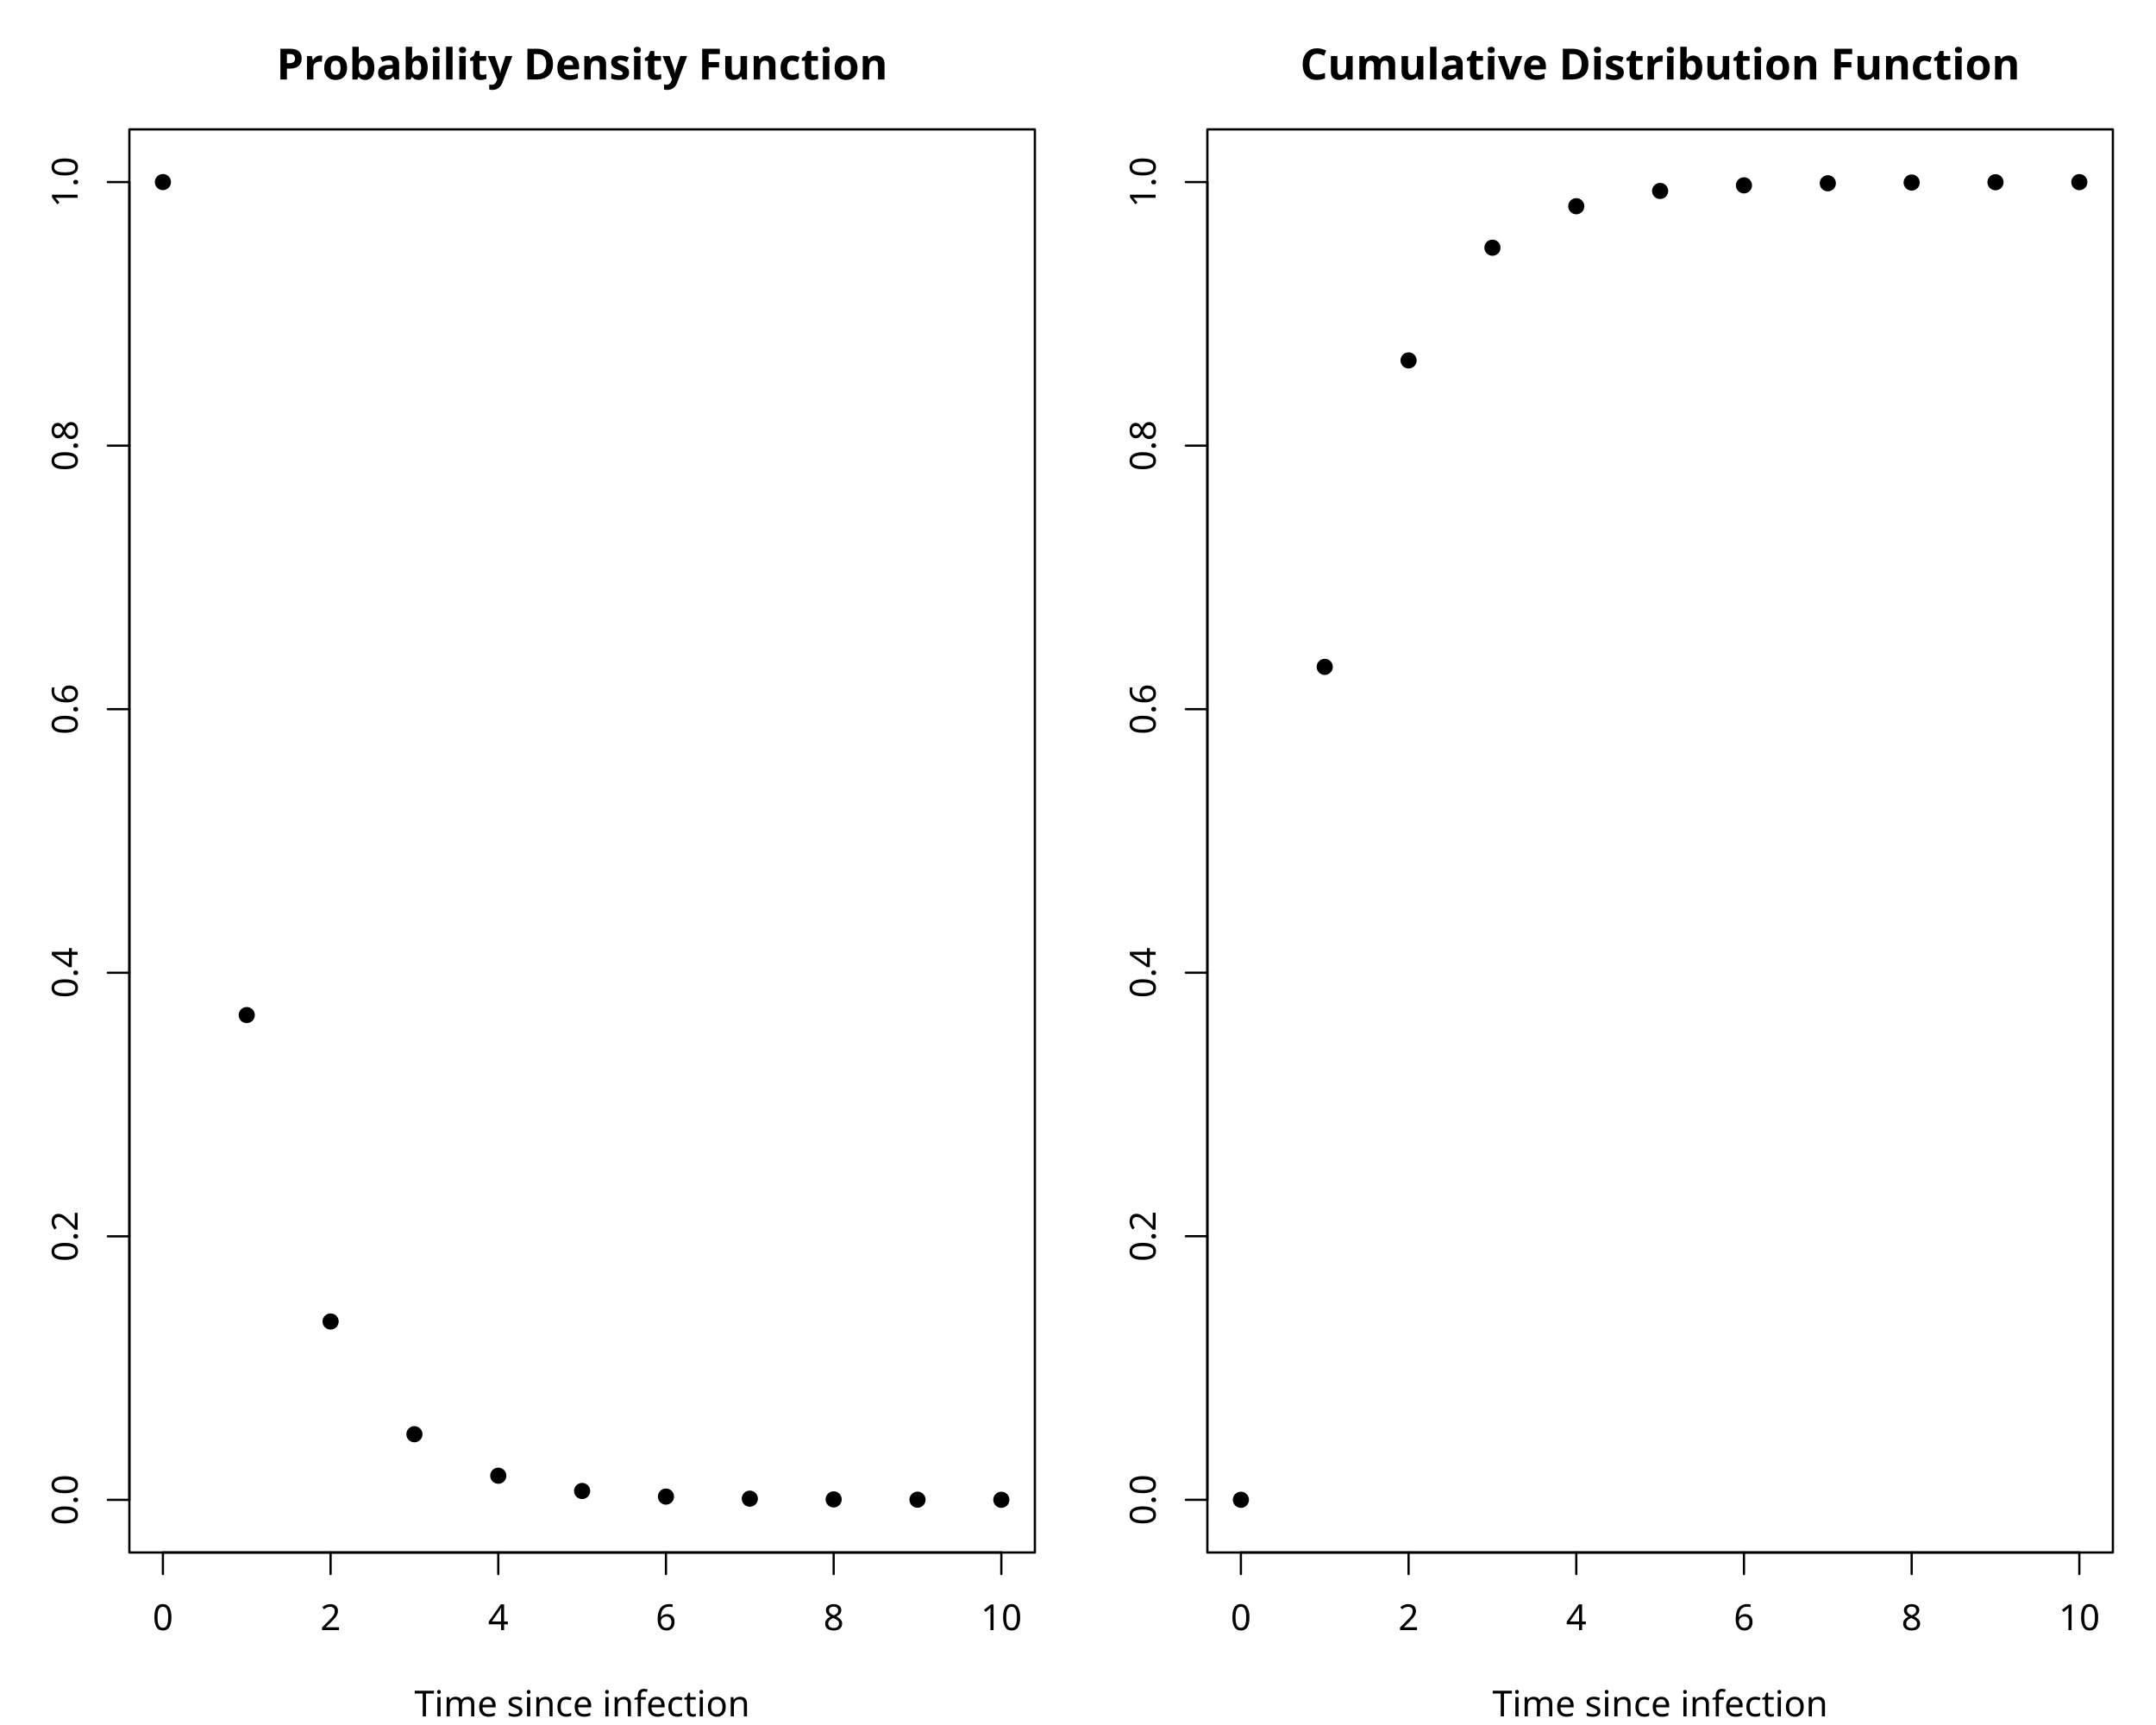
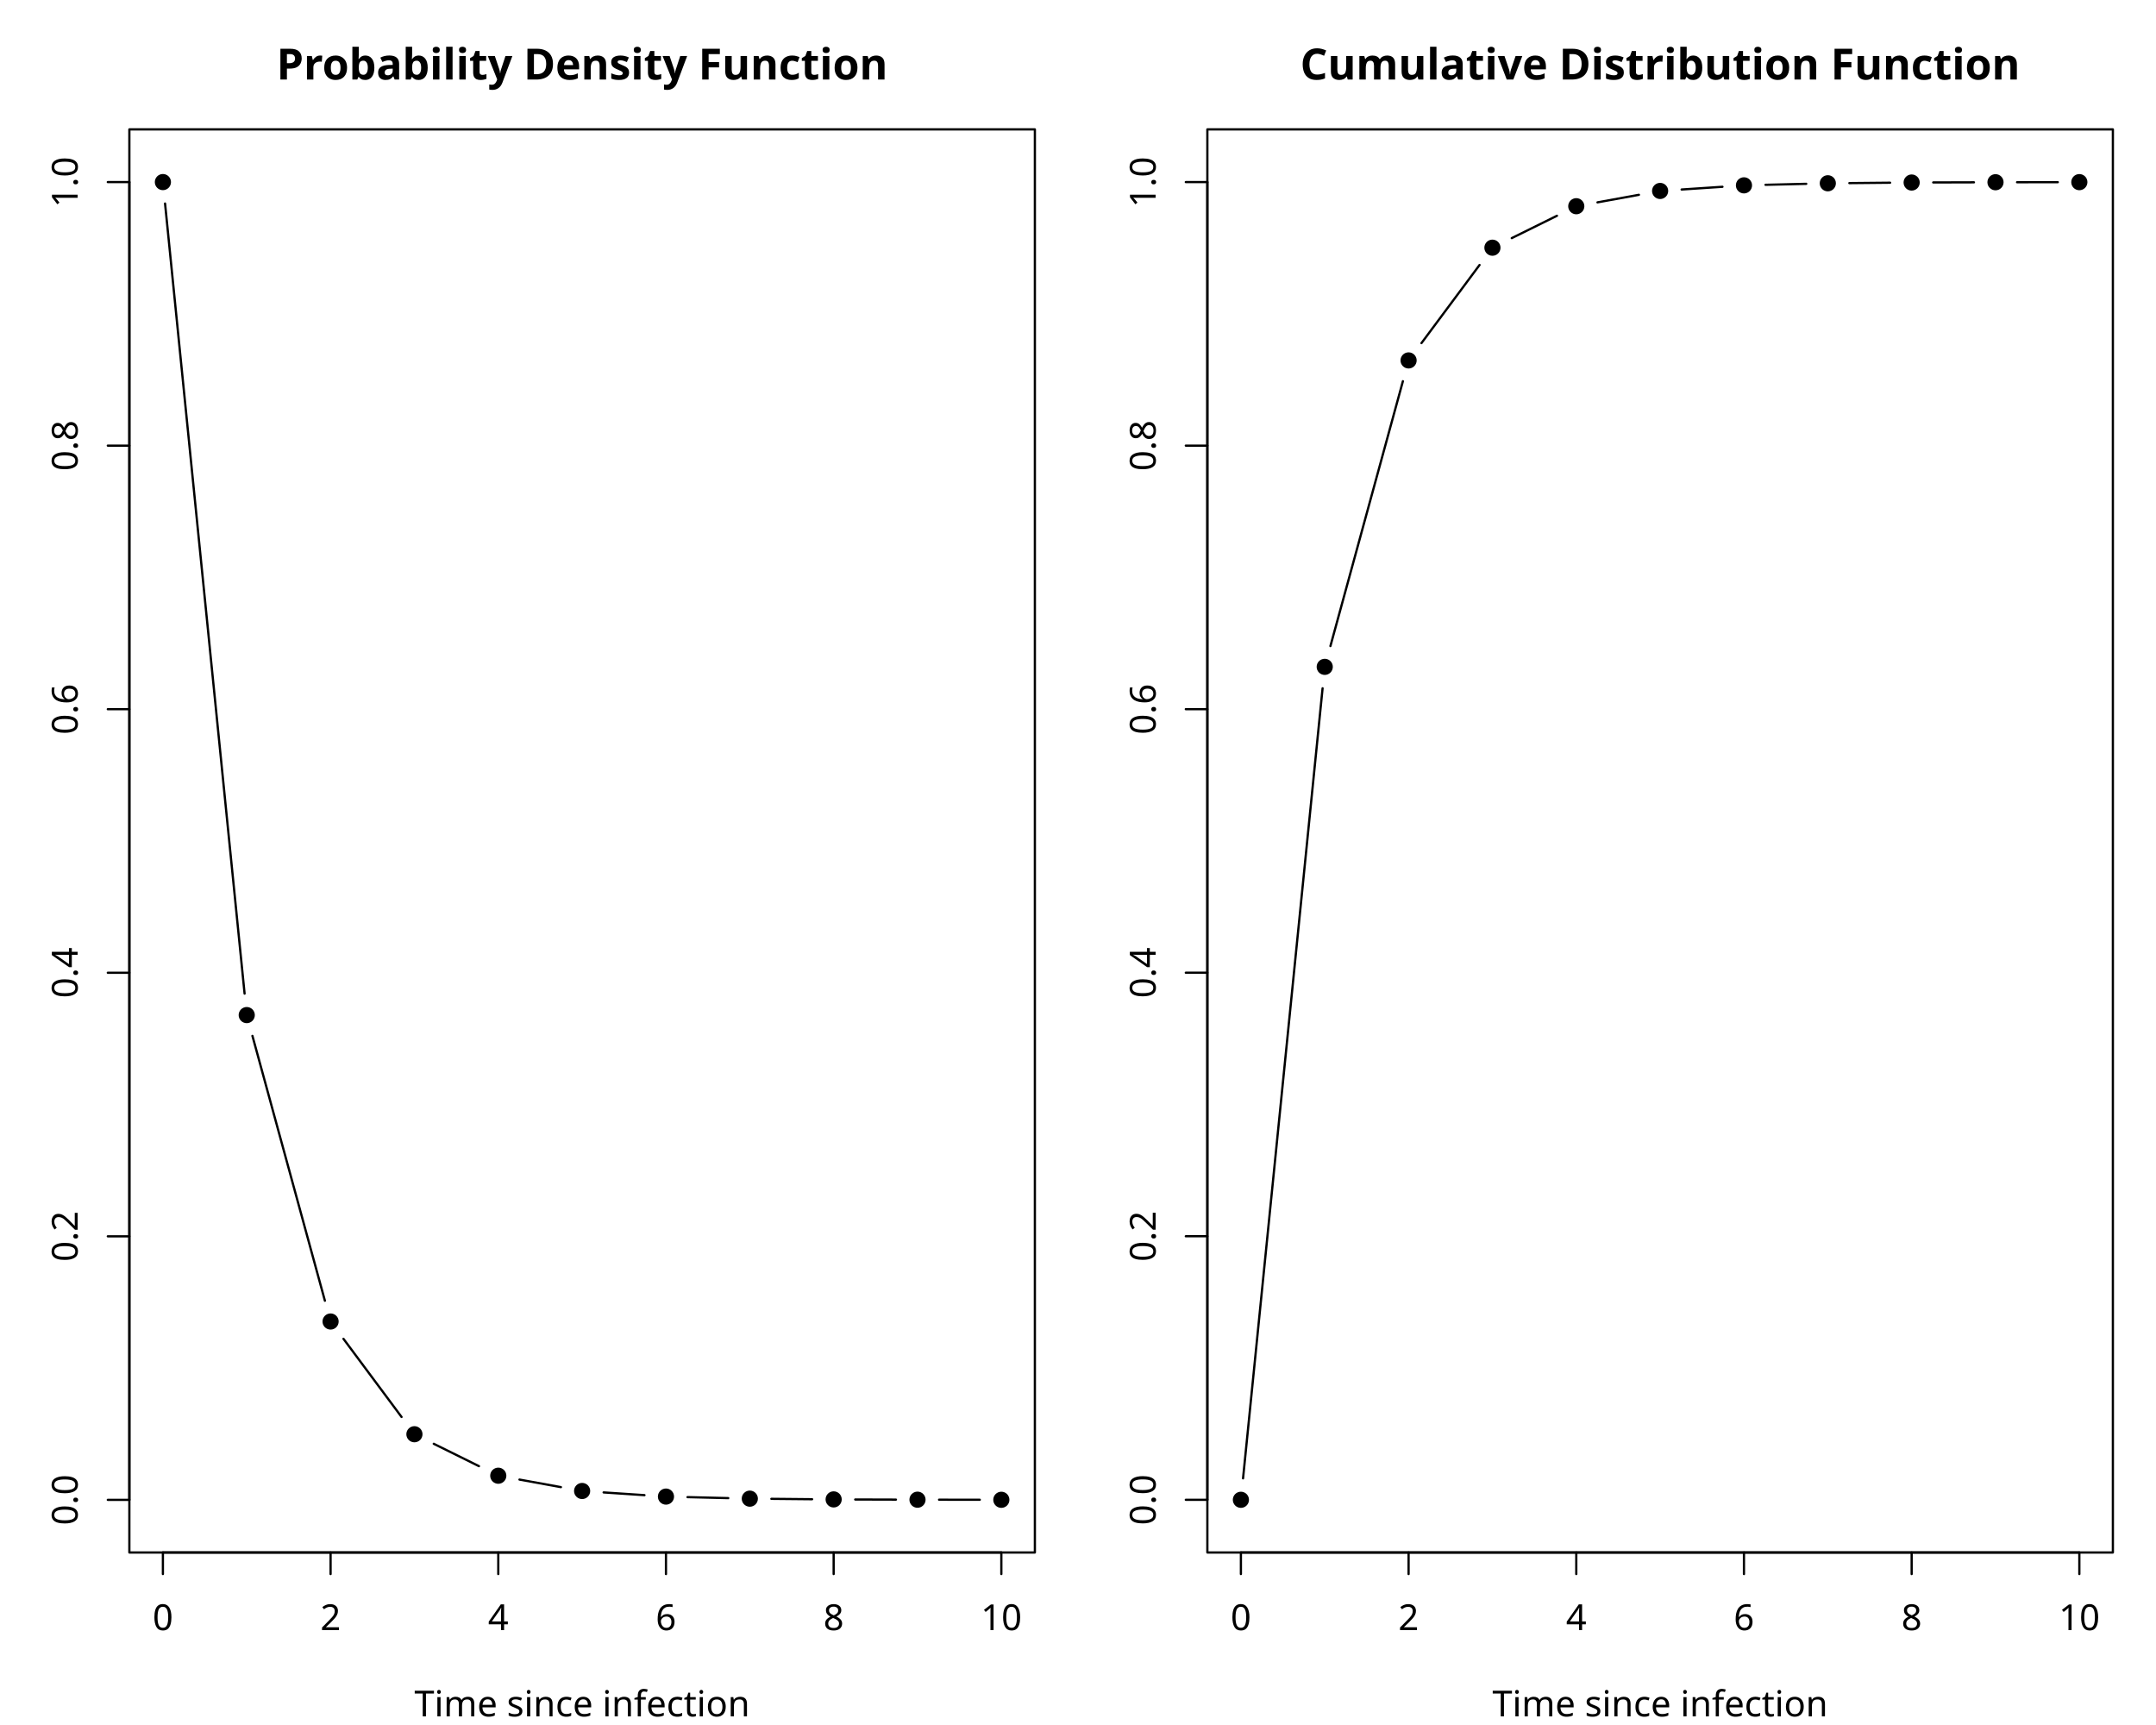
<svg xmlns="http://www.w3.org/2000/svg" class="svglite" data-engine-version="2.0" width="720.00pt" height="576.00pt" viewBox="0 0 720.00 576.00">
  <defs>
    <style type="text/css">
    .svglite line, .svglite polyline, .svglite polygon, .svglite path, .svglite rect, .svglite circle {
      fill: none;
      stroke: #000000;
      stroke-linecap: round;
      stroke-linejoin: round;
      stroke-miterlimit: 10.00;
    }
  </style>
  </defs>
  <rect width="100%" height="100%" style="stroke: none; fill: #FFFFFF;" />
  <defs>
    <clipPath id="cpMC4wMHw3MjAuMDB8MC4wMHw1NzYuMDA=">
      <rect x="0.00" y="0.00" width="720.00" height="576.00" />
    </clipPath>
  </defs>
  <g clip-path="url(#cpMC4wMHw3MjAuMDB8MC4wMHw1NzYuMDA=)">
</g>
  <defs>
    <clipPath id="cpNDMuMjB8MzQ1LjYwfDQzLjIwfDUxOC40MA==">
      <rect x="43.20" y="43.20" width="302.40" height="475.20" />
    </clipPath>
  </defs>
  <g clip-path="url(#cpNDMuMjB8MzQ1LjYwfDQzLjIwfDUxOC40MA==)">
+     <line x1="55.12" y1="67.96" x2="81.68" y2="331.78" style="stroke-width: 0.75;" />
+     <line x1="84.30" y1="345.89" x2="108.50" y2="434.33" style="stroke-width: 0.75;" />
+     <line x1="114.70" y1="447.05" x2="134.10" y2="473.14" style="stroke-width: 0.75;" />
+     <line x1="144.85" y1="482.10" x2="159.95" y2="489.57" style="stroke-width: 0.75;" />
+     <line x1="173.48" y1="494.05" x2="187.32" y2="496.57" style="stroke-width: 0.75;" />
+     <line x1="201.58" y1="498.34" x2="215.22" y2="499.25" style="stroke-width: 0.75;" />
+     <line x1="229.60" y1="499.91" x2="243.20" y2="500.24" style="stroke-width: 0.75;" />
+     <line x1="257.60" y1="500.48" x2="271.20" y2="500.61" style="stroke-width: 0.75;" />
+     <line x1="285.60" y1="500.70" x2="299.20" y2="500.74" style="stroke-width: 0.75;" />
+     <line x1="313.60" y1="500.77" x2="327.20" y2="500.79" style="stroke-width: 0.75;" />
    <circle cx="54.40" cy="60.80" r="2.70" style="stroke-width: 0.75; stroke: none; fill: #000000;" />
    <circle cx="82.40" cy="338.95" r="2.70" style="stroke-width: 0.75; stroke: none; fill: #000000;" />
    <circle cx="110.40" cy="441.27" r="2.70" style="stroke-width: 0.75; stroke: none; fill: #000000;" />
    <circle cx="138.40" cy="478.91" r="2.70" style="stroke-width: 0.75; stroke: none; fill: #000000;" />
    <circle cx="166.40" cy="492.76" r="2.70" style="stroke-width: 0.75; stroke: none; fill: #000000;" />
    <circle cx="194.40" cy="497.86" r="2.70" style="stroke-width: 0.75; stroke: none; fill: #000000;" />
    <circle cx="222.40" cy="499.73" r="2.70" style="stroke-width: 0.75; stroke: none; fill: #000000;" />
    <circle cx="250.40" cy="500.42" r="2.70" style="stroke-width: 0.75; stroke: none; fill: #000000;" />
    <circle cx="278.40" cy="500.67" r="2.70" style="stroke-width: 0.75; stroke: none; fill: #000000;" />
    <circle cx="306.40" cy="500.77" r="2.70" style="stroke-width: 0.75; stroke: none; fill: #000000;" />
    <circle cx="334.40" cy="500.80" r="2.70" style="stroke-width: 0.75; stroke: none; fill: #000000;" />
  </g>
  <g clip-path="url(#cpMC4wMHw3MjAuMDB8MC4wMHw1NzYuMDA=)">
    <line x1="54.40" y1="518.40" x2="334.40" y2="518.40" style="stroke-width: 0.75;" />
    <line x1="54.40" y1="518.40" x2="54.40" y2="525.60" style="stroke-width: 0.75;" />
    <line x1="110.40" y1="518.40" x2="110.40" y2="525.60" style="stroke-width: 0.75;" />
    <line x1="166.40" y1="518.40" x2="166.40" y2="525.60" style="stroke-width: 0.75;" />
    <line x1="222.40" y1="518.40" x2="222.40" y2="525.60" style="stroke-width: 0.75;" />
    <line x1="278.40" y1="518.40" x2="278.40" y2="525.60" style="stroke-width: 0.75;" />
    <line x1="334.40" y1="518.40" x2="334.40" y2="525.60" style="stroke-width: 0.75;" />
    <text x="54.40" y="544.32" text-anchor="middle" style="font-size: 12.00px; font-family: sans;" textLength="6.67px" lengthAdjust="spacingAndGlyphs">0</text>
    <text x="110.40" y="544.32" text-anchor="middle" style="font-size: 12.00px; font-family: sans;" textLength="6.67px" lengthAdjust="spacingAndGlyphs">2</text>
    <text x="166.40" y="544.32" text-anchor="middle" style="font-size: 12.00px; font-family: sans;" textLength="6.67px" lengthAdjust="spacingAndGlyphs">4</text>
    <text x="222.40" y="544.32" text-anchor="middle" style="font-size: 12.00px; font-family: sans;" textLength="6.67px" lengthAdjust="spacingAndGlyphs">6</text>
    <text x="278.40" y="544.32" text-anchor="middle" style="font-size: 12.00px; font-family: sans;" textLength="6.67px" lengthAdjust="spacingAndGlyphs">8</text>
    <text x="334.40" y="544.32" text-anchor="middle" style="font-size: 12.00px; font-family: sans;" textLength="13.35px" lengthAdjust="spacingAndGlyphs">10</text>
    <line x1="43.20" y1="500.82" x2="43.20" y2="60.80" style="stroke-width: 0.75;" />
    <line x1="43.20" y1="500.82" x2="36.00" y2="500.82" style="stroke-width: 0.75;" />
    <line x1="43.20" y1="412.82" x2="36.00" y2="412.82" style="stroke-width: 0.75;" />
    <line x1="43.20" y1="324.81" x2="36.00" y2="324.81" style="stroke-width: 0.75;" />
    <line x1="43.20" y1="236.81" x2="36.00" y2="236.81" style="stroke-width: 0.75;" />
    <line x1="43.20" y1="148.80" x2="36.00" y2="148.80" style="stroke-width: 0.75;" />
    <line x1="43.20" y1="60.80" x2="36.00" y2="60.80" style="stroke-width: 0.75;" />
    <text transform="translate(25.92,500.82) rotate(-90)" text-anchor="middle" style="font-size: 12.00px; font-family: sans;" textLength="16.68px" lengthAdjust="spacingAndGlyphs">0.0</text>
    <text transform="translate(25.92,412.82) rotate(-90)" text-anchor="middle" style="font-size: 12.00px; font-family: sans;" textLength="16.68px" lengthAdjust="spacingAndGlyphs">0.2</text>
    <text transform="translate(25.92,324.81) rotate(-90)" text-anchor="middle" style="font-size: 12.00px; font-family: sans;" textLength="16.68px" lengthAdjust="spacingAndGlyphs">0.4</text>
    <text transform="translate(25.92,236.81) rotate(-90)" text-anchor="middle" style="font-size: 12.00px; font-family: sans;" textLength="16.68px" lengthAdjust="spacingAndGlyphs">0.6</text>
    <text transform="translate(25.92,148.80) rotate(-90)" text-anchor="middle" style="font-size: 12.00px; font-family: sans;" textLength="16.68px" lengthAdjust="spacingAndGlyphs">0.8</text>
    <text transform="translate(25.92,60.80) rotate(-90)" text-anchor="middle" style="font-size: 12.00px; font-family: sans;" textLength="16.68px" lengthAdjust="spacingAndGlyphs">1.0</text>
    <polygon points="43.20,518.40 345.60,518.40 345.60,43.20 43.20,43.20 " style="stroke-width: 0.75; fill: none;" />
  </g>
  <defs>
    <clipPath id="cpMC4wMHwzNjAuMDB8MC4wMHw1NzYuMDA=">
      <rect x="0.00" y="0.00" width="360.00" height="576.00" />
    </clipPath>
  </defs>
  <g clip-path="url(#cpMC4wMHwzNjAuMDB8MC4wMHw1NzYuMDA=)">
    <text x="194.40" y="26.56" text-anchor="middle" style="font-size: 14.40px; font-weight: bold; font-family: sans;" textLength="178.50px" lengthAdjust="spacingAndGlyphs">Probability Density Function</text>
    <text x="194.40" y="573.12" text-anchor="middle" style="font-size: 12.00px; font-family: sans;" textLength="106.06px" lengthAdjust="spacingAndGlyphs">Time since infection</text>
  </g>
  <defs>
    <clipPath id="cpNDAzLjIwfDcwNS42MHw0My4yMHw1MTguNDA=">
      <rect x="403.20" y="43.20" width="302.40" height="475.20" />
    </clipPath>
  </defs>
  <g clip-path="url(#cpNDAzLjIwfDcwNS42MHw0My4yMHw1MTguNDA=)">
+     <line x1="415.12" y1="493.64" x2="441.68" y2="229.83" style="stroke-width: 0.75;" />
+     <line x1="444.30" y1="215.72" x2="468.50" y2="127.29" style="stroke-width: 0.75;" />
+     <line x1="474.70" y1="114.57" x2="494.10" y2="88.48" style="stroke-width: 0.75;" />
+     <line x1="504.85" y1="79.51" x2="519.95" y2="72.05" style="stroke-width: 0.75;" />
+     <line x1="533.48" y1="67.57" x2="547.32" y2="65.05" style="stroke-width: 0.75;" />
+     <line x1="561.58" y1="63.28" x2="575.22" y2="62.37" style="stroke-width: 0.75;" />
+     <line x1="589.60" y1="61.71" x2="603.20" y2="61.38" style="stroke-width: 0.75;" />
+     <line x1="617.60" y1="61.14" x2="631.20" y2="61.01" style="stroke-width: 0.75;" />
+     <line x1="645.60" y1="60.92" x2="659.20" y2="60.88" style="stroke-width: 0.75;" />
+     <line x1="673.60" y1="60.85" x2="687.20" y2="60.83" style="stroke-width: 0.75;" />
    <circle cx="414.40" cy="500.80" r="2.70" style="stroke-width: 0.75; stroke: none; fill: #000000;" />
    <circle cx="442.40" cy="222.67" r="2.70" style="stroke-width: 0.75; stroke: none; fill: #000000;" />
    <circle cx="470.40" cy="120.35" r="2.70" style="stroke-width: 0.75; stroke: none; fill: #000000;" />
    <circle cx="498.40" cy="82.71" r="2.70" style="stroke-width: 0.75; stroke: none; fill: #000000;" />
    <circle cx="526.40" cy="68.86" r="2.70" style="stroke-width: 0.75; stroke: none; fill: #000000;" />
    <circle cx="554.40" cy="63.76" r="2.70" style="stroke-width: 0.75; stroke: none; fill: #000000;" />
    <circle cx="582.40" cy="61.89" r="2.70" style="stroke-width: 0.75; stroke: none; fill: #000000;" />
    <circle cx="610.40" cy="61.20" r="2.70" style="stroke-width: 0.75; stroke: none; fill: #000000;" />
    <circle cx="638.40" cy="60.95" r="2.70" style="stroke-width: 0.75; stroke: none; fill: #000000;" />
    <circle cx="666.40" cy="60.85" r="2.70" style="stroke-width: 0.75; stroke: none; fill: #000000;" />
    <circle cx="694.40" cy="60.82" r="2.70" style="stroke-width: 0.75; stroke: none; fill: #000000;" />
  </g>
  <g clip-path="url(#cpMC4wMHw3MjAuMDB8MC4wMHw1NzYuMDA=)">
    <line x1="414.40" y1="518.40" x2="694.40" y2="518.40" style="stroke-width: 0.75;" />
    <line x1="414.40" y1="518.40" x2="414.40" y2="525.60" style="stroke-width: 0.75;" />
    <line x1="470.40" y1="518.40" x2="470.40" y2="525.60" style="stroke-width: 0.75;" />
    <line x1="526.40" y1="518.40" x2="526.40" y2="525.60" style="stroke-width: 0.75;" />
    <line x1="582.40" y1="518.40" x2="582.40" y2="525.60" style="stroke-width: 0.75;" />
    <line x1="638.40" y1="518.40" x2="638.40" y2="525.60" style="stroke-width: 0.75;" />
    <line x1="694.40" y1="518.40" x2="694.40" y2="525.60" style="stroke-width: 0.75;" />
    <text x="414.40" y="544.32" text-anchor="middle" style="font-size: 12.00px; font-family: sans;" textLength="6.67px" lengthAdjust="spacingAndGlyphs">0</text>
    <text x="470.40" y="544.32" text-anchor="middle" style="font-size: 12.00px; font-family: sans;" textLength="6.67px" lengthAdjust="spacingAndGlyphs">2</text>
    <text x="526.40" y="544.32" text-anchor="middle" style="font-size: 12.00px; font-family: sans;" textLength="6.67px" lengthAdjust="spacingAndGlyphs">4</text>
    <text x="582.40" y="544.32" text-anchor="middle" style="font-size: 12.00px; font-family: sans;" textLength="6.67px" lengthAdjust="spacingAndGlyphs">6</text>
    <text x="638.40" y="544.32" text-anchor="middle" style="font-size: 12.00px; font-family: sans;" textLength="6.67px" lengthAdjust="spacingAndGlyphs">8</text>
    <text x="694.40" y="544.32" text-anchor="middle" style="font-size: 12.00px; font-family: sans;" textLength="13.35px" lengthAdjust="spacingAndGlyphs">10</text>
    <line x1="403.20" y1="500.80" x2="403.20" y2="60.80" style="stroke-width: 0.75;" />
    <line x1="403.20" y1="500.80" x2="396.00" y2="500.80" style="stroke-width: 0.75;" />
    <line x1="403.20" y1="412.80" x2="396.00" y2="412.80" style="stroke-width: 0.75;" />
    <line x1="403.20" y1="324.80" x2="396.00" y2="324.80" style="stroke-width: 0.75;" />
    <line x1="403.20" y1="236.80" x2="396.00" y2="236.80" style="stroke-width: 0.75;" />
    <line x1="403.20" y1="148.80" x2="396.00" y2="148.80" style="stroke-width: 0.75;" />
    <line x1="403.20" y1="60.80" x2="396.00" y2="60.80" style="stroke-width: 0.75;" />
    <text transform="translate(385.92,500.80) rotate(-90)" text-anchor="middle" style="font-size: 12.00px; font-family: sans;" textLength="16.68px" lengthAdjust="spacingAndGlyphs">0.0</text>
    <text transform="translate(385.92,412.80) rotate(-90)" text-anchor="middle" style="font-size: 12.00px; font-family: sans;" textLength="16.68px" lengthAdjust="spacingAndGlyphs">0.2</text>
    <text transform="translate(385.92,324.80) rotate(-90)" text-anchor="middle" style="font-size: 12.00px; font-family: sans;" textLength="16.68px" lengthAdjust="spacingAndGlyphs">0.4</text>
    <text transform="translate(385.92,236.80) rotate(-90)" text-anchor="middle" style="font-size: 12.00px; font-family: sans;" textLength="16.68px" lengthAdjust="spacingAndGlyphs">0.6</text>
    <text transform="translate(385.92,148.80) rotate(-90)" text-anchor="middle" style="font-size: 12.00px; font-family: sans;" textLength="16.68px" lengthAdjust="spacingAndGlyphs">0.8</text>
    <text transform="translate(385.92,60.80) rotate(-90)" text-anchor="middle" style="font-size: 12.00px; font-family: sans;" textLength="16.68px" lengthAdjust="spacingAndGlyphs">1.0</text>
    <polygon points="403.20,518.40 705.60,518.40 705.60,43.20 403.20,43.20 " style="stroke-width: 0.75; fill: none;" />
  </g>
  <defs>
    <clipPath id="cpMzYwLjAwfDcyMC4wMHwwLjAwfDU3Ni4wMA==">
      <rect x="360.00" y="0.00" width="360.00" height="576.00" />
    </clipPath>
  </defs>
  <g clip-path="url(#cpMzYwLjAwfDcyMC4wMHwwLjAwfDU3Ni4wMA==)">
    <text x="554.40" y="26.56" text-anchor="middle" style="font-size: 14.40px; font-weight: bold; font-family: sans;" textLength="207.31px" lengthAdjust="spacingAndGlyphs">Cumulative Distribution Function</text>
    <text x="554.40" y="573.12" text-anchor="middle" style="font-size: 12.00px; font-family: sans;" textLength="106.06px" lengthAdjust="spacingAndGlyphs">Time since infection</text>
  </g>
  <defs>
    <clipPath id="cpNTkuMDR8Njg5Ljc2fDU5LjA0fDUwMi41Ng==">
      <rect x="59.04" y="59.04" width="630.72" height="443.52" />
    </clipPath>
  </defs>
  <g clip-path="url(#cpNTkuMDR8Njg5Ljc2fDU5LjA0fDUwMi41Ng==)">
</g>
</svg>
